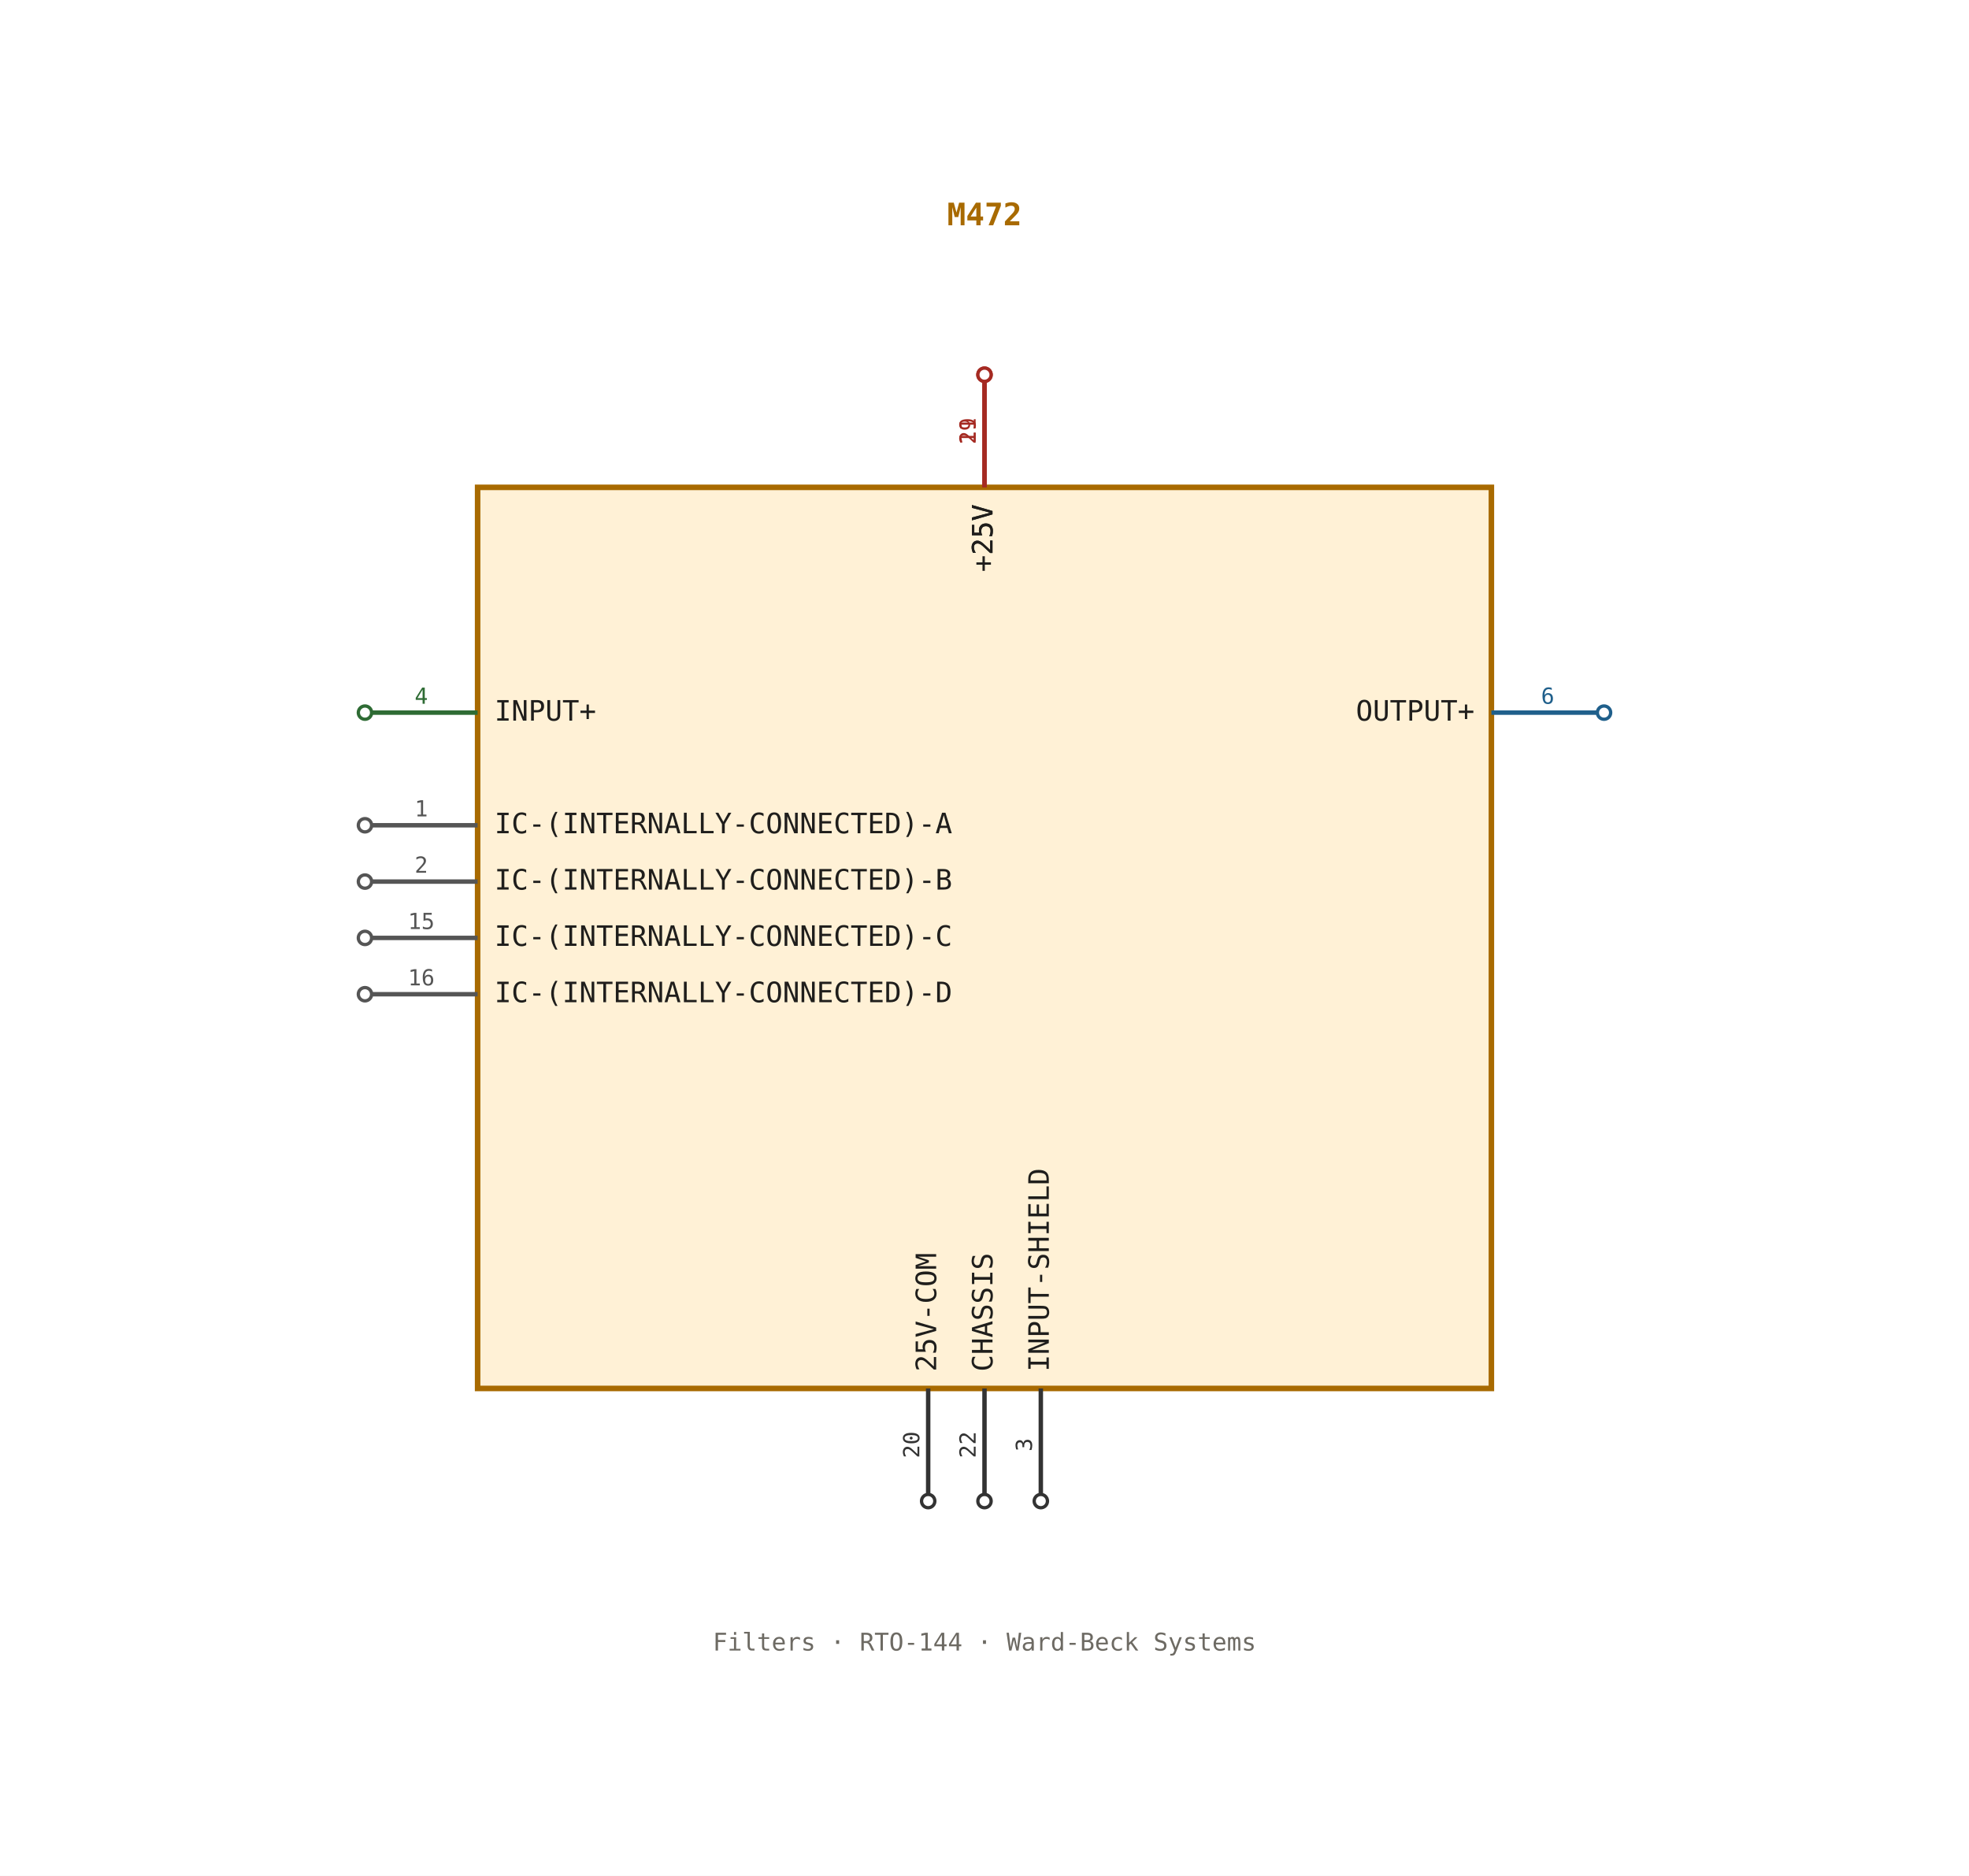
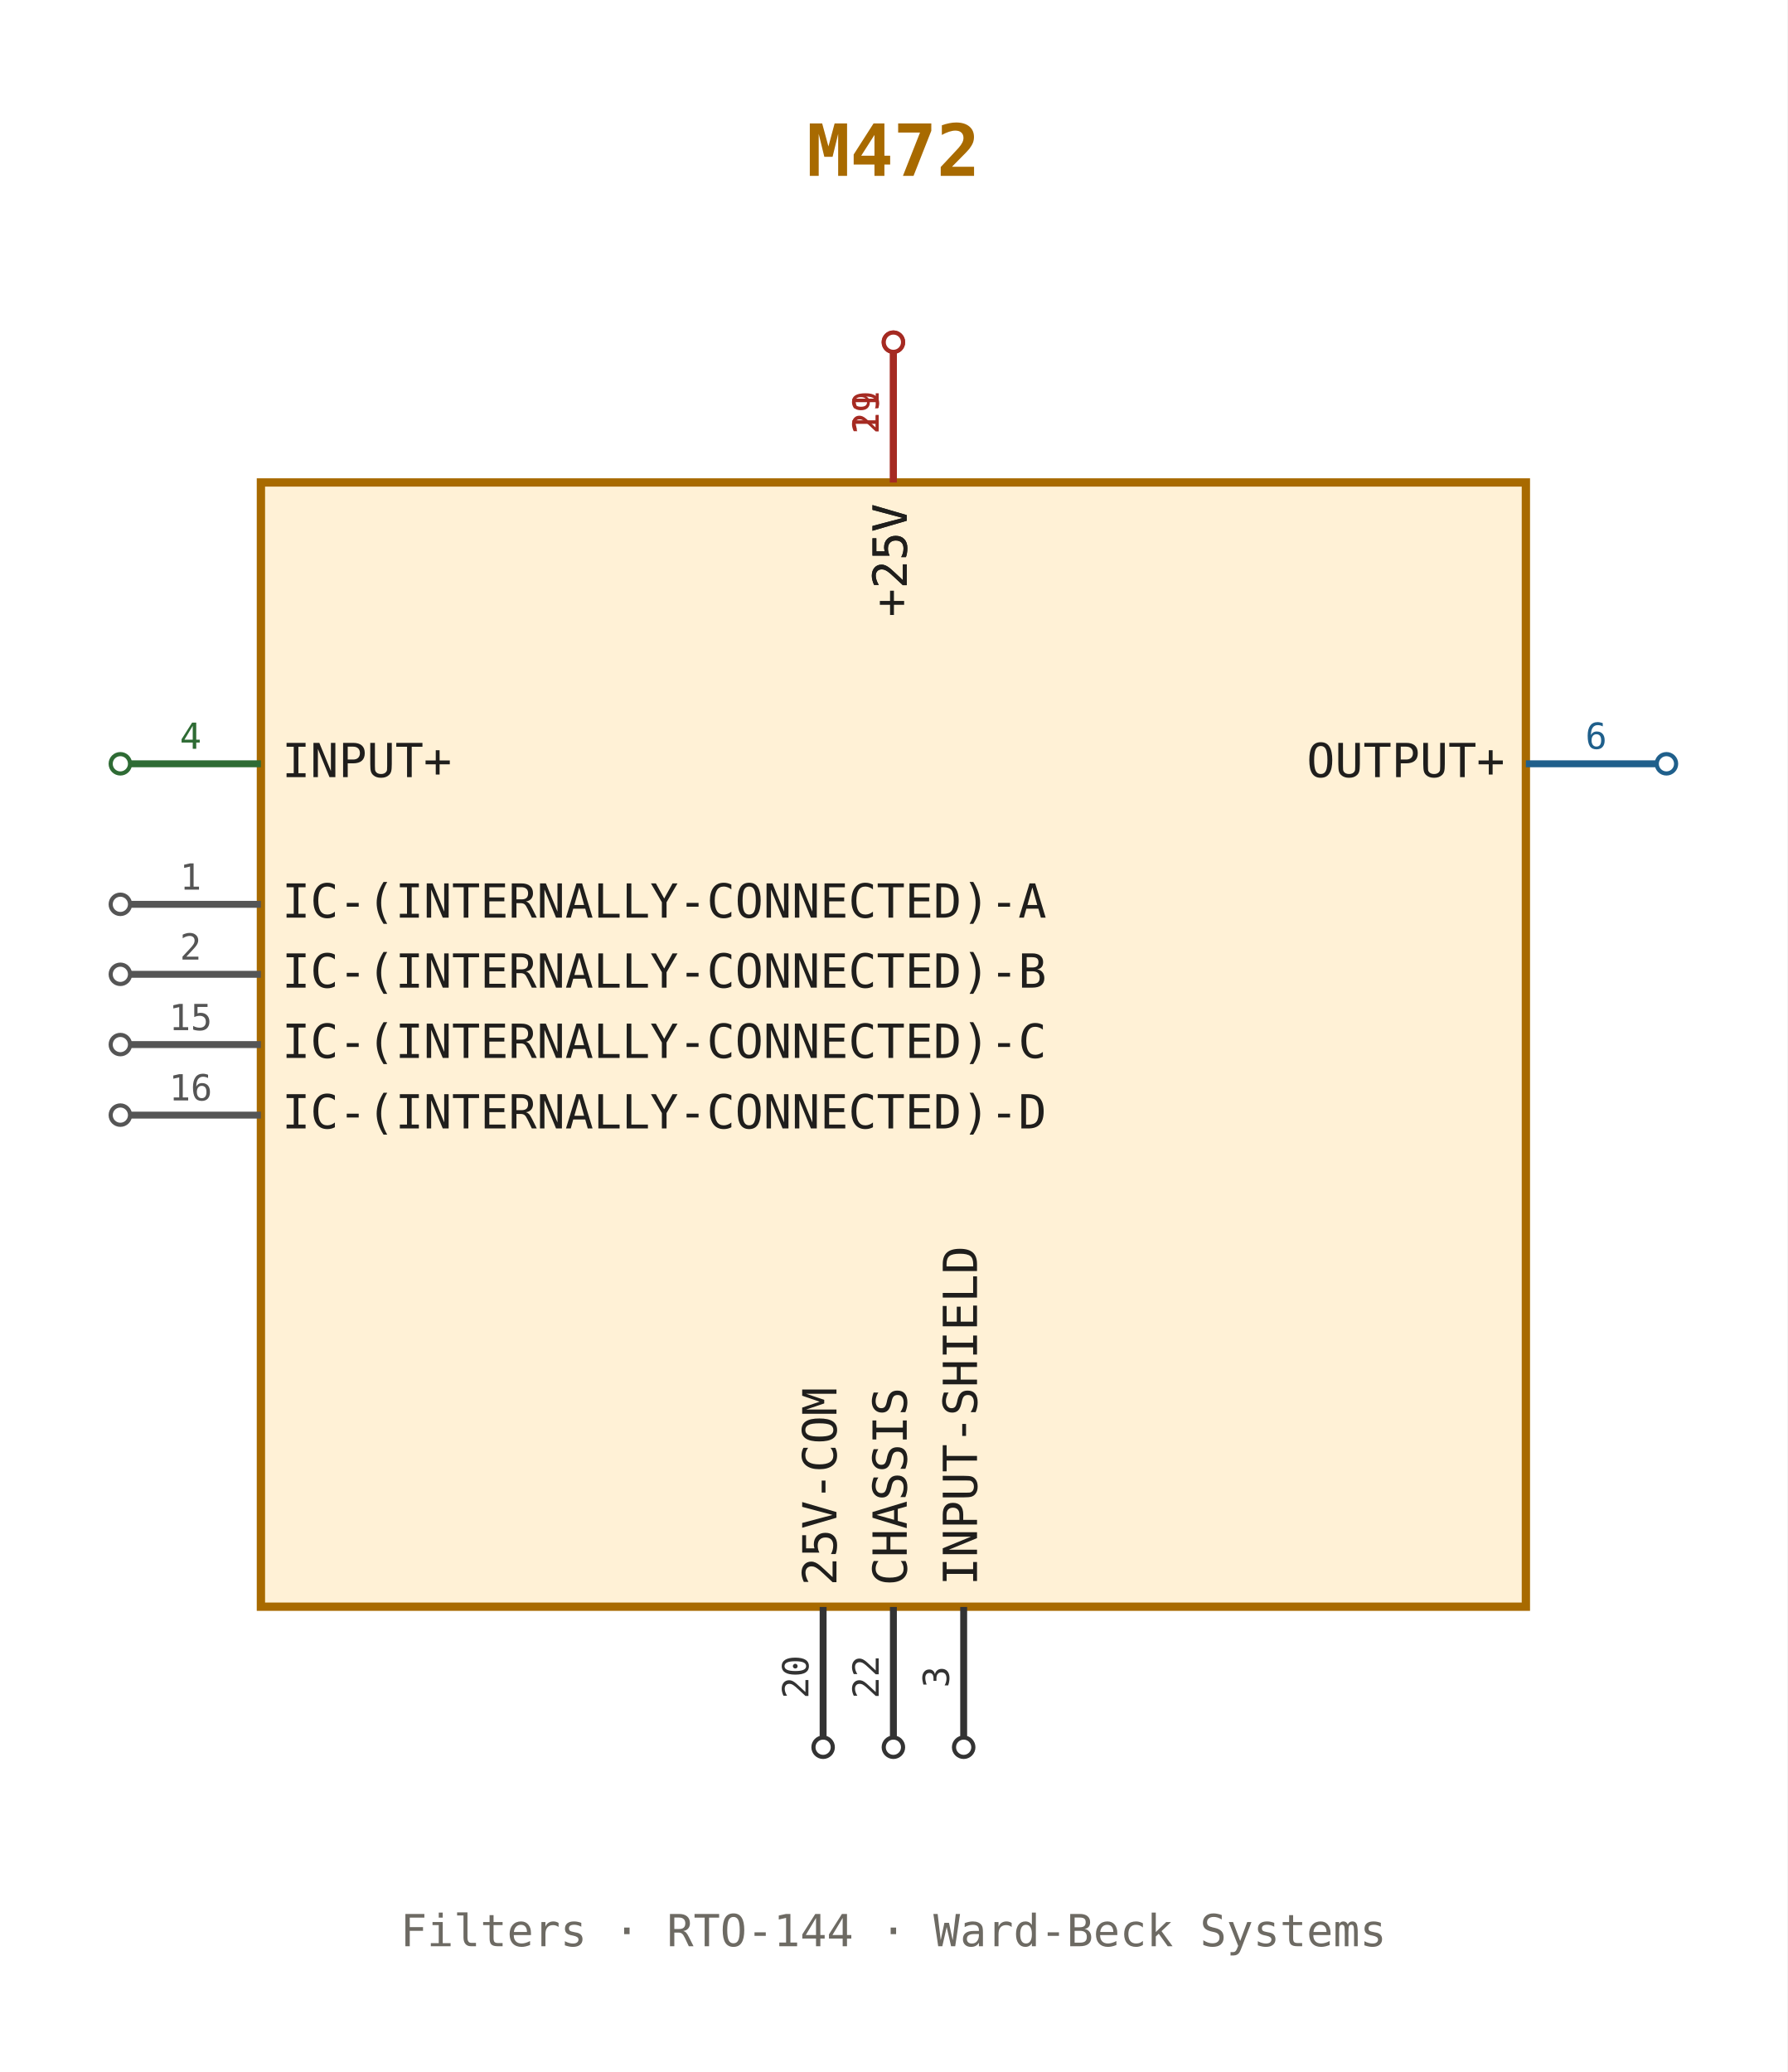
- <svg xmlns="http://www.w3.org/2000/svg" viewBox="0 0 888 846" font-family="Overpass Mono, ui-monospace, monospace">
+ <svg xmlns="http://www.w3.org/2000/svg" viewBox="0 0 646 749" font-family="Overpass Mono, Consolas, ui-monospace, monospace">
  <rect width="100%" height="100%" fill="#ffffff" />
-   <rect x="215.4" y="219.8" width="457.2" height="406.4" fill="#FFF1D6" stroke="#A86A00" stroke-width="2.5" />
-   <line x1="164.6" y1="321.4" x2="215.4" y2="321.4" stroke="#2E6B34" stroke-width="2" />
-   <circle cx="164.6" cy="321.4" r="3" fill="#fff" stroke="#2E6B34" stroke-width="1.5" />
-   <text x="223.0" y="321.4" font-size="12.7" dominant-baseline="middle" text-anchor="start" fill="#1f1e1c">INPUT+</text>
-   <text x="190.0" y="317.4" font-size="10" text-anchor="middle" fill="#2E6B34">4</text>
-   <line x1="164.6" y1="372.2" x2="215.4" y2="372.2" stroke="#555555" stroke-width="2" />
-   <circle cx="164.6" cy="372.2" r="3" fill="#fff" stroke="#555555" stroke-width="1.5" />
-   <text x="223.0" y="372.2" font-size="12.7" dominant-baseline="middle" text-anchor="start" fill="#1f1e1c">IC-(INTERNALLY-CONNECTED)-A</text>
-   <text x="190.0" y="368.2" font-size="10" text-anchor="middle" fill="#555555">1</text>
-   <line x1="164.6" y1="397.6" x2="215.4" y2="397.6" stroke="#555555" stroke-width="2" />
-   <circle cx="164.6" cy="397.6" r="3" fill="#fff" stroke="#555555" stroke-width="1.5" />
-   <text x="223.0" y="397.6" font-size="12.7" dominant-baseline="middle" text-anchor="start" fill="#1f1e1c">IC-(INTERNALLY-CONNECTED)-B</text>
-   <text x="190.0" y="393.6" font-size="10" text-anchor="middle" fill="#555555">2</text>
-   <line x1="164.6" y1="423.0" x2="215.4" y2="423.0" stroke="#555555" stroke-width="2" />
-   <circle cx="164.6" cy="423.0" r="3" fill="#fff" stroke="#555555" stroke-width="1.5" />
-   <text x="223.0" y="423.0" font-size="12.7" dominant-baseline="middle" text-anchor="start" fill="#1f1e1c">IC-(INTERNALLY-CONNECTED)-C</text>
-   <text x="190.0" y="419.0" font-size="10" text-anchor="middle" fill="#555555">15</text>
-   <line x1="164.6" y1="448.4" x2="215.4" y2="448.4" stroke="#555555" stroke-width="2" />
-   <circle cx="164.6" cy="448.4" r="3" fill="#fff" stroke="#555555" stroke-width="1.5" />
-   <text x="223.0" y="448.4" font-size="12.7" dominant-baseline="middle" text-anchor="start" fill="#1f1e1c">IC-(INTERNALLY-CONNECTED)-D</text>
-   <text x="190.0" y="444.4" font-size="10" text-anchor="middle" fill="#555555">16</text>
-   <line x1="723.4" y1="321.4" x2="672.6" y2="321.4" stroke="#1F5F8B" stroke-width="2" />
-   <circle cx="723.4" cy="321.4" r="3" fill="#fff" stroke="#1F5F8B" stroke-width="1.5" />
-   <text x="665.0" y="321.4" font-size="12.7" dominant-baseline="middle" text-anchor="end" fill="#1f1e1c">OUTPUT+</text>
-   <text x="698.0" y="317.4" font-size="10" text-anchor="middle" fill="#1F5F8B">6</text>
-   <line x1="444.0" y1="169.0" x2="444.0" y2="219.8" stroke="#A52A22" stroke-width="2" />
-   <circle cx="444.0" cy="169.0" r="3" fill="#fff" stroke="#A52A22" stroke-width="1.5" />
-   <text x="444.0" y="227.4" font-size="12.7" dominant-baseline="middle" text-anchor="end" fill="#1f1e1c" transform="rotate(-90 444.0 227.4)">+25V</text>
-   <text x="440.0" y="194.4" font-size="10" text-anchor="middle" fill="#A52A22" transform="rotate(-90 440.0 194.4)">21</text>
-   <line x1="444.0" y1="169.0" x2="444.0" y2="219.8" stroke="#A52A22" stroke-width="2" />
-   <circle cx="444.0" cy="169.0" r="3" fill="#fff" stroke="#A52A22" stroke-width="1.5" />
-   <text x="444.0" y="227.4" font-size="12.7" dominant-baseline="middle" text-anchor="end" fill="#1f1e1c" transform="rotate(-90 444.0 227.4)">25V</text>
-   <text x="440.0" y="194.4" font-size="10" text-anchor="middle" fill="#A52A22" transform="rotate(-90 440.0 194.4)">19</text>
-   <line x1="418.6" y1="677.0" x2="418.6" y2="626.2" stroke="#333333" stroke-width="2" />
-   <circle cx="418.6" cy="677.0" r="3" fill="#fff" stroke="#333333" stroke-width="1.5" />
-   <text x="418.6" y="618.6" font-size="12.7" dominant-baseline="middle" text-anchor="start" fill="#1f1e1c" transform="rotate(-90 418.6 618.6)">25V-COM</text>
-   <text x="414.6" y="651.6" font-size="10" text-anchor="middle" fill="#333333" transform="rotate(-90 414.6 651.6)">20</text>
-   <line x1="444.0" y1="677.0" x2="444.0" y2="626.2" stroke="#333333" stroke-width="2" />
-   <circle cx="444.0" cy="677.0" r="3" fill="#fff" stroke="#333333" stroke-width="1.5" />
-   <text x="444.0" y="618.6" font-size="12.7" dominant-baseline="middle" text-anchor="start" fill="#1f1e1c" transform="rotate(-90 444.0 618.6)">CHASSIS</text>
-   <text x="440.0" y="651.6" font-size="10" text-anchor="middle" fill="#333333" transform="rotate(-90 440.0 651.6)">22</text>
-   <line x1="469.4" y1="677.0" x2="469.4" y2="626.2" stroke="#333333" stroke-width="2" />
-   <circle cx="469.4" cy="677.0" r="3" fill="#fff" stroke="#333333" stroke-width="1.5" />
-   <text x="469.4" y="618.6" font-size="12.7" dominant-baseline="middle" text-anchor="start" fill="#1f1e1c" transform="rotate(-90 469.4 618.6)">INPUT-SHIELD</text>
-   <text x="465.4" y="651.6" font-size="10" text-anchor="middle" fill="#333333" transform="rotate(-90 465.4 651.6)">3</text>
-   <text x="444.0" y="101.6" font-size="14" font-weight="700" text-anchor="middle" fill="#A86A00">M472</text>
-   <text x="444.0" y="744.4" font-size="11" text-anchor="middle" fill="#6d6a63">Filters · RTO-144 · Ward-Beck Systems</text>
+   <rect x="94.3" y="174.4" width="457.2" height="406.4" fill="#FFF1D6" stroke="#A86A00" stroke-width="3.00" />
+   <line x1="43.5" y1="276.1" x2="94.3" y2="276.1" stroke="#2E6B34" stroke-width="2.50" />
+   <circle cx="43.5" cy="276.1" r="3.5" fill="#ffffff" stroke="#2E6B34" stroke-width="1.50" />
+   <text x="101.9" y="276.1" font-size="17.0" dominant-baseline="middle" text-anchor="start" fill="#1F1E1C">INPUT+</text>
+   <text x="68.9" y="267.0" font-size="13.0" dominant-baseline="middle" text-anchor="middle" fill="#2E6B34">4</text>
+   <line x1="43.5" y1="326.9" x2="94.3" y2="326.9" stroke="#555555" stroke-width="2.50" />
+   <circle cx="43.5" cy="326.9" r="3.5" fill="#ffffff" stroke="#555555" stroke-width="1.50" />
+   <text x="101.9" y="326.9" font-size="17.0" dominant-baseline="middle" text-anchor="start" fill="#1F1E1C">IC-(INTERNALLY-CONNECTED)-A</text>
+   <text x="68.9" y="317.9" font-size="13.0" dominant-baseline="middle" text-anchor="middle" fill="#555555">1</text>
+   <line x1="43.5" y1="352.2" x2="94.3" y2="352.2" stroke="#555555" stroke-width="2.50" />
+   <circle cx="43.5" cy="352.2" r="3.5" fill="#ffffff" stroke="#555555" stroke-width="1.50" />
+   <text x="101.9" y="352.2" font-size="17.0" dominant-baseline="middle" text-anchor="start" fill="#1F1E1C">IC-(INTERNALLY-CONNECTED)-B</text>
+   <text x="68.9" y="343.2" font-size="13.0" dominant-baseline="middle" text-anchor="middle" fill="#555555">2</text>
+   <line x1="43.5" y1="377.6" x2="94.3" y2="377.6" stroke="#555555" stroke-width="2.50" />
+   <circle cx="43.5" cy="377.6" r="3.5" fill="#ffffff" stroke="#555555" stroke-width="1.50" />
+   <text x="101.9" y="377.6" font-size="17.0" dominant-baseline="middle" text-anchor="start" fill="#1F1E1C">IC-(INTERNALLY-CONNECTED)-C</text>
+   <text x="68.9" y="368.7" font-size="13.0" dominant-baseline="middle" text-anchor="middle" fill="#555555">15</text>
+   <line x1="43.5" y1="403.1" x2="94.3" y2="403.1" stroke="#555555" stroke-width="2.50" />
+   <circle cx="43.5" cy="403.1" r="3.5" fill="#ffffff" stroke="#555555" stroke-width="1.50" />
+   <text x="101.9" y="403.1" font-size="17.0" dominant-baseline="middle" text-anchor="start" fill="#1F1E1C">IC-(INTERNALLY-CONNECTED)-D</text>
+   <text x="68.9" y="394.1" font-size="13.0" dominant-baseline="middle" text-anchor="middle" fill="#555555">16</text>
+   <line x1="602.3" y1="276.1" x2="551.5" y2="276.1" stroke="#1F5F8B" stroke-width="2.50" />
+   <circle cx="602.3" cy="276.1" r="3.5" fill="#ffffff" stroke="#1F5F8B" stroke-width="1.50" />
+   <text x="543.9" y="276.1" font-size="17.0" dominant-baseline="middle" text-anchor="end" fill="#1F1E1C">OUTPUT+</text>
+   <text x="576.9" y="267.0" font-size="13.0" dominant-baseline="middle" text-anchor="middle" fill="#1F5F8B">6</text>
+   <line x1="322.9" y1="123.7" x2="322.9" y2="174.4" stroke="#A52A22" stroke-width="2.50" />
+   <circle cx="322.9" cy="123.7" r="3.5" fill="#ffffff" stroke="#A52A22" stroke-width="1.50" />
+   <text x="322.9" y="182.1" font-size="17.0" dominant-baseline="middle" text-anchor="end" fill="#1F1E1C" transform="rotate(-90 322.9 182.1)">+25V</text>
+   <text x="313.9" y="149.1" font-size="13.0" dominant-baseline="middle" text-anchor="middle" fill="#A52A22" transform="rotate(-90 313.9 149.1)">21</text>
+   <line x1="322.9" y1="123.7" x2="322.9" y2="174.4" stroke="#A52A22" stroke-width="2.50" />
+   <circle cx="322.9" cy="123.7" r="3.5" fill="#ffffff" stroke="#A52A22" stroke-width="1.50" />
+   <text x="322.9" y="182.1" font-size="17.0" dominant-baseline="middle" text-anchor="end" fill="#1F1E1C" transform="rotate(-90 322.9 182.1)">25V</text>
+   <text x="313.9" y="149.1" font-size="13.0" dominant-baseline="middle" text-anchor="middle" fill="#A52A22" transform="rotate(-90 313.9 149.1)">19</text>
+   <line x1="297.5" y1="631.6" x2="297.5" y2="580.9" stroke="#333333" stroke-width="2.50" />
+   <circle cx="297.5" cy="631.6" r="3.5" fill="#ffffff" stroke="#333333" stroke-width="1.50" />
+   <text x="297.5" y="573.2" font-size="17.0" dominant-baseline="middle" text-anchor="start" fill="#1F1E1C" transform="rotate(-90 297.5 573.2)">25V-COM</text>
+   <text x="288.5" y="606.2" font-size="13.0" dominant-baseline="middle" text-anchor="middle" fill="#333333" transform="rotate(-90 288.5 606.2)">20</text>
+   <line x1="322.9" y1="631.6" x2="322.9" y2="580.9" stroke="#333333" stroke-width="2.50" />
+   <circle cx="322.9" cy="631.6" r="3.5" fill="#ffffff" stroke="#333333" stroke-width="1.50" />
+   <text x="322.9" y="573.2" font-size="17.0" dominant-baseline="middle" text-anchor="start" fill="#1F1E1C" transform="rotate(-90 322.9 573.2)">CHASSIS</text>
+   <text x="313.9" y="606.2" font-size="13.0" dominant-baseline="middle" text-anchor="middle" fill="#333333" transform="rotate(-90 313.9 606.2)">22</text>
+   <line x1="348.3" y1="631.6" x2="348.3" y2="580.9" stroke="#333333" stroke-width="2.50" />
+   <circle cx="348.3" cy="631.6" r="3.5" fill="#ffffff" stroke="#333333" stroke-width="1.50" />
+   <text x="348.3" y="573.2" font-size="17.0" dominant-baseline="middle" text-anchor="start" fill="#1F1E1C" transform="rotate(-90 348.3 573.2)">INPUT-SHIELD</text>
+   <text x="339.3" y="606.2" font-size="13.0" dominant-baseline="middle" text-anchor="middle" fill="#333333" transform="rotate(-90 339.3 606.2)">3</text>
+   <text x="322.9" y="56.2" font-size="26.0" dominant-baseline="middle" text-anchor="middle" fill="#A86A00" font-weight="700">M472</text>
+   <text x="322.9" y="699.0" font-size="16.0" dominant-baseline="middle" text-anchor="middle" fill="#6D6A63">Filters · RTO-144 · Ward-Beck Systems</text>
</svg>
